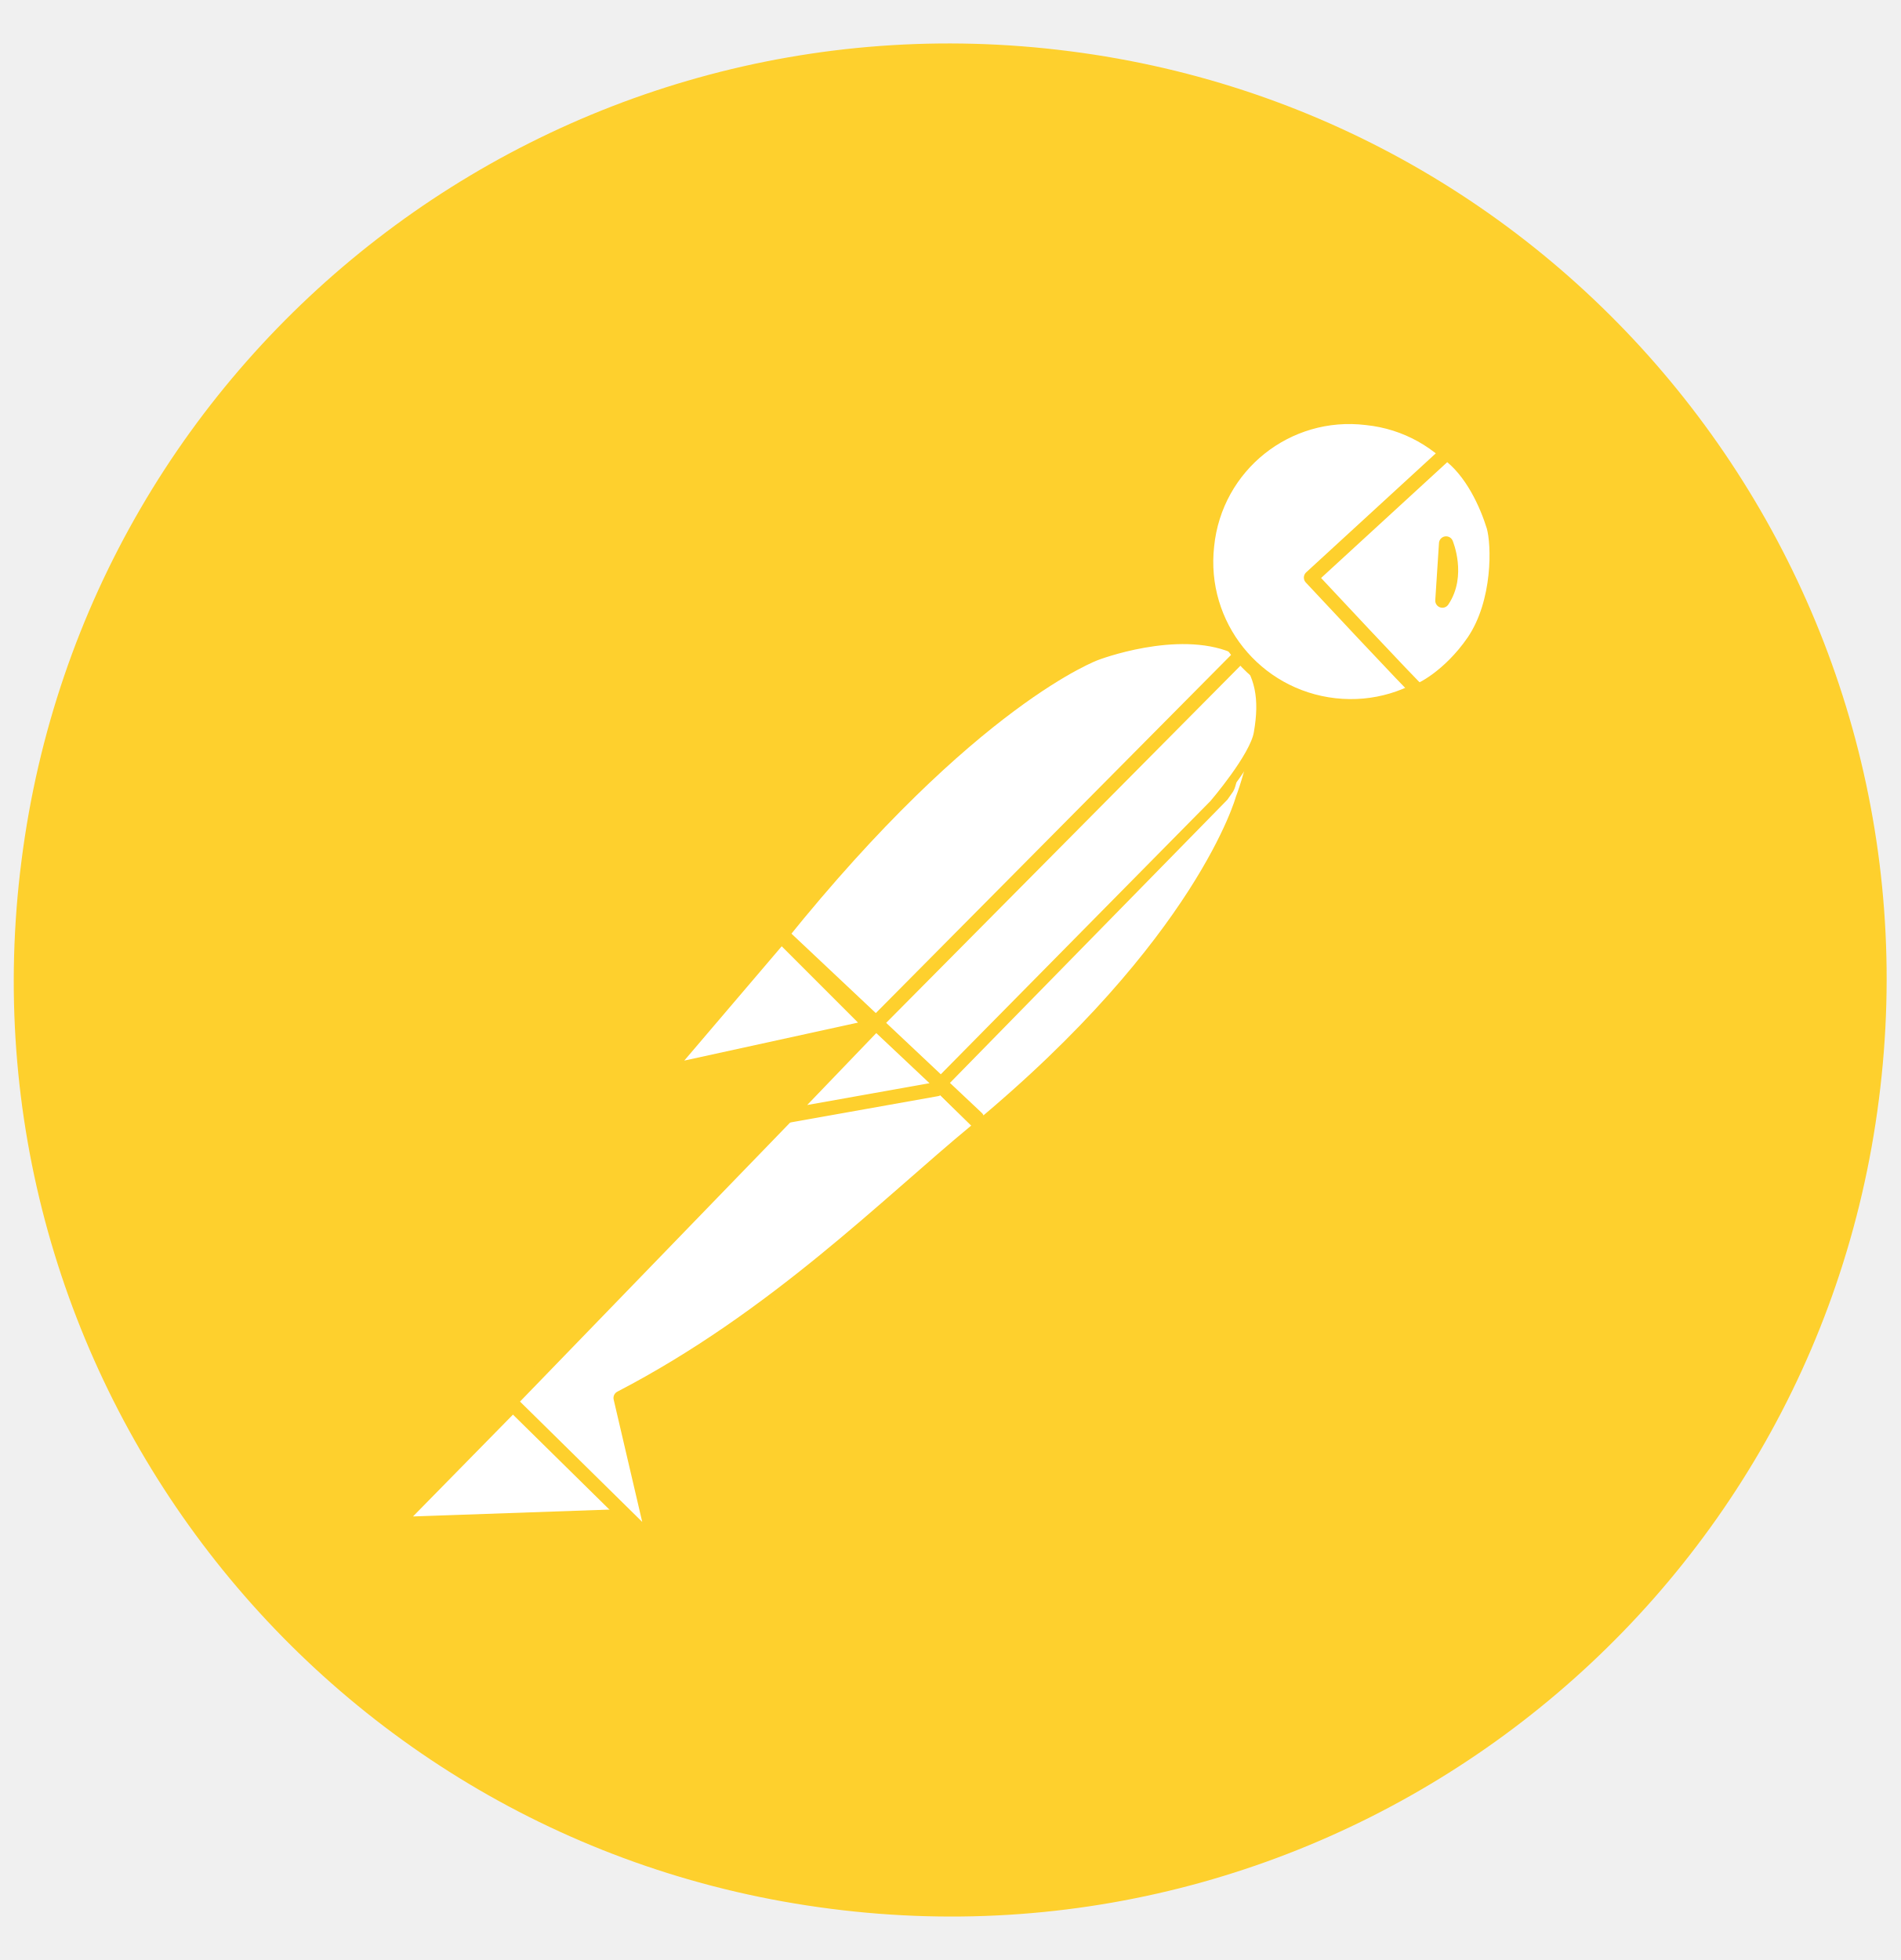
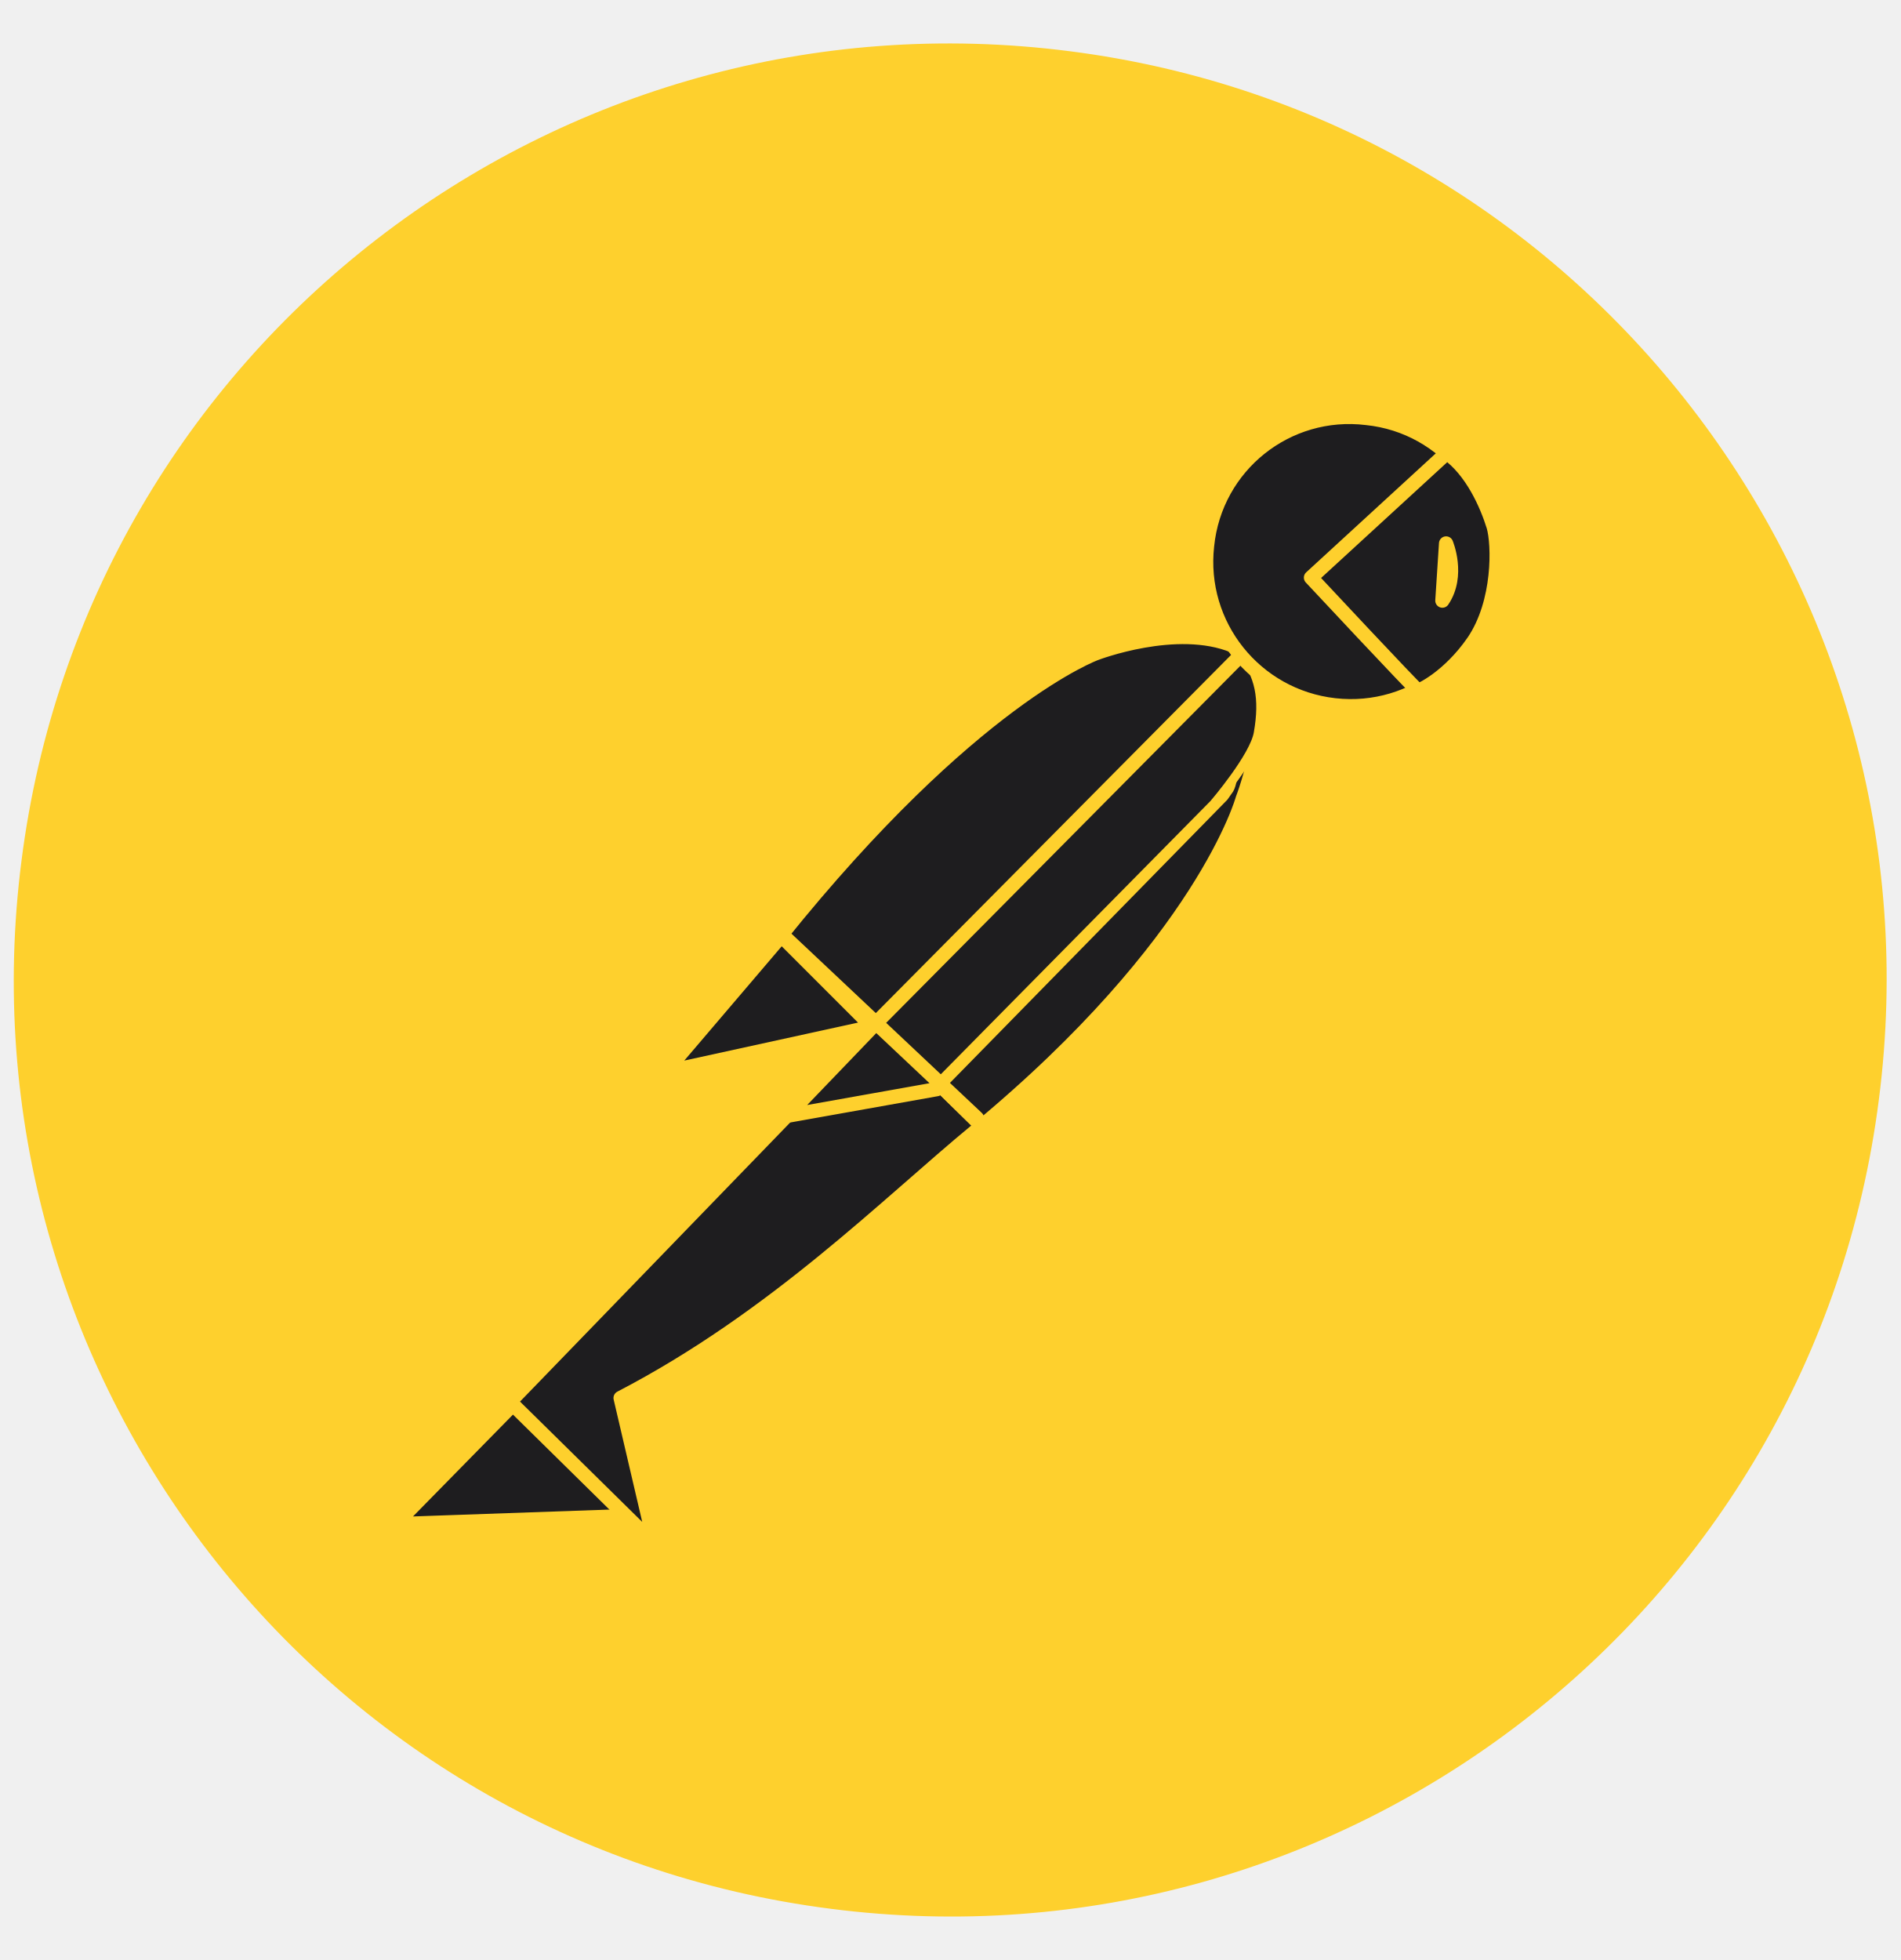
<svg xmlns="http://www.w3.org/2000/svg" version="1.1" id="Calque_1" x="0px" y="0px" viewBox="0 0 256 264" style="enable-background:new 0 0 256 264;" xml:space="preserve">
  <style type="text/css">
	.st0{fill:#FED02D;}
- 	.st1{fill:#FFFFFF;stroke:#FED02D;stroke-miterlimit:10;}
- 	.st2{fill:#FFFFFF;stroke:#FED02D;stroke-width:1.918;stroke-linecap:round;stroke-linejoin:round;}
- 	.st3{fill:#FFFFFF;stroke:#FED02D;stroke-width:1.201;stroke-linecap:round;stroke-linejoin:round;}
+ 	.st1{fill:#1E1D1F;stroke:#FED02D;stroke-miterlimit:10;}
+ 	.st2{fill:#1E1D1F;stroke:#FED02D;stroke-width:1.918;stroke-linecap:round;stroke-linejoin:round;}
+ 	.st3{fill:#1E1D1F;stroke:#FED02D;stroke-width:1.201;stroke-linecap:round;stroke-linejoin:round;}
</style>
  <g>
-     <path class="st0" d="M253.1,148.1C244.3,217.2,181,266,111.9,257.1C42.8,248.3-6,185,2.9,115.9C11.7,46.8,74.9-2,144.1,6.9   C213.2,15.7,262,79,253.1,148.1" />
+     <path class="st0" d="M253.1,148.1c-8.8,69.1-72.1,117.9-141.2,109C42.8,248.3-6,185,2.9,115.9C11.7,46.8,74.9-2,144.1,6.9   C213.2,15.7,262,79,253.1,148.1" />
    <g>
-       <polygon class="st1" points="85.8,203.7 54.4,204.8 70.5,188.4 85.8,203.7   " />
+       <polygon class="st1" points="85.8,203.7 54.4,204.8 70.5,188.4   " />
      <path class="st1" d="M167.3,88c5.5,5.8,0.1,19.6,0.1,19.6s-5.3,19.4-35.9,44.7l-5.7-5.6l38.8-39.6l0.7-1    C166.4,104.3,167.2,87.9,167.3,88" />
      <path class="st2" d="M167.3,88c5.5,5.8,0.1,19.6,0.1,19.6s-5.3,19.4-35.9,44.7l-5.7-5.6l38.8-39.6l0.7-1    C166.4,104.3,167.2,87.9,167.3,88L167.3,88z" />
      <path class="st1" d="M117.4,138.4l49.8-50.5c2.5,3,3.1,6.2,2.3,10.8c-0.5,3.2-6,9.6-6,9.6l-37.8,38.3" />
      <path class="st3" d="M117.4,138.4l49.8-50.5c2.5,3,3.1,6.2,2.3,10.8c-0.5,3.2-6,9.6-6,9.6l-37.8,38.3" />
      <path class="st1" d="M167.3,88.1l-49.9,50.3l0.1-0.1l0,0l-12.4-12.2C130.9,94,147.6,88,147.6,88s10.9-4.2,18.6-1    C166.8,87.4,167.1,87.6,167.3,88.1" />
      <path class="st2" d="M167.3,88.1l-49.9,50.3l0.1-0.1l0,0l-12.4-12.2C130.9,94,147.6,88,147.6,88s10.9-4.2,18.6-1    C166.8,87.4,167.1,87.6,167.3,88.1L167.3,88.1z" />
      <path class="st1" d="M131.5,152.3c-11.9,9.8-27.1,25.2-47.9,36l4.6,19.7l-19.5-19.2l48.7-50.3" />
      <path class="st2" d="M131.5,152.3c-11.9,9.8-27.1,25.2-47.9,36l4.6,19.7l-19.5-19.2l48.7-50.3" />
-       <polygon class="st1" points="105.5,126.3 117.5,138.3 89.6,144.4 105.2,126.1 105.5,126.3   " />
-       <polygon class="st2" points="105.5,126.3 117.5,138.3 89.6,144.4 105.2,126.1 105.5,126.3   " />
-       <path class="st1" d="M162.6,73.5c-1.2,10.7,6.5,20.3,17.2,21.5c10.7,1.2,20.3-6.5,21.5-17.2c1.2-10.7-6.5-20.4-17.2-21.5    C173.4,55,163.7,62.7,162.6,73.5" />
-       <path class="st2" d="M162.6,73.5c-1.2,10.7,6.5,20.3,17.2,21.5c10.7,1.2,20.3-6.5,21.5-17.2c1.2-10.7-6.5-20.4-17.2-21.5    C173.4,55,163.7,62.7,162.6,73.5L162.6,73.5z" />
+       <polygon class="st1" points="105.5,126.3 117.5,138.3 89.6,144.4 105.2,126.1   " />
+       <polygon class="st2" points="105.5,126.3 117.5,138.3 89.6,144.4 105.2,126.1   " />
+       <path class="st1" d="M162.6,73.5c-1.2,10.7,6.5,20.3,17.2,21.5s20.3-6.5,21.5-17.2s-6.5-20.4-17.2-21.5    C173.4,55,163.7,62.7,162.6,73.5" />
+       <path class="st2" d="M162.6,73.5c-1.2,10.7,6.5,20.3,17.2,21.5s20.3-6.5,21.5-17.2s-6.5-20.4-17.2-21.5    C173.4,55,163.7,62.7,162.6,73.5L162.6,73.5z" />
      <path class="st1" d="M198.5,86.4c3.6-5.3,3.4-13.1,2.7-15.5c-0.9-2.9-2.9-7.5-6.3-9.9l-18.3,16.8c0,0,14.1,15.1,14.4,15.2    C191.2,93.1,195.2,91.2,198.5,86.4" />
      <path class="st2" d="M198.5,86.4c3.6-5.3,3.4-13.1,2.7-15.5c-0.9-2.9-2.9-7.5-6.3-9.9l-18.3,16.8c0,0,14.1,15.1,14.4,15.2    C191.2,93.1,195.2,91.2,198.5,86.4L198.5,86.4z M194.8,73.2c0,0,1.8,4.3-0.5,7.7L194.8,73.2z" />
      <polyline class="st1" points="126.2,146.7 106,150.3 118.2,137.6   " />
      <path class="st2" d="M126.2,146.7l-20.2,3.6l12.2-12.7 M105.9,126.4l25.7,24.2" />
    </g>
  </g>
</svg>
